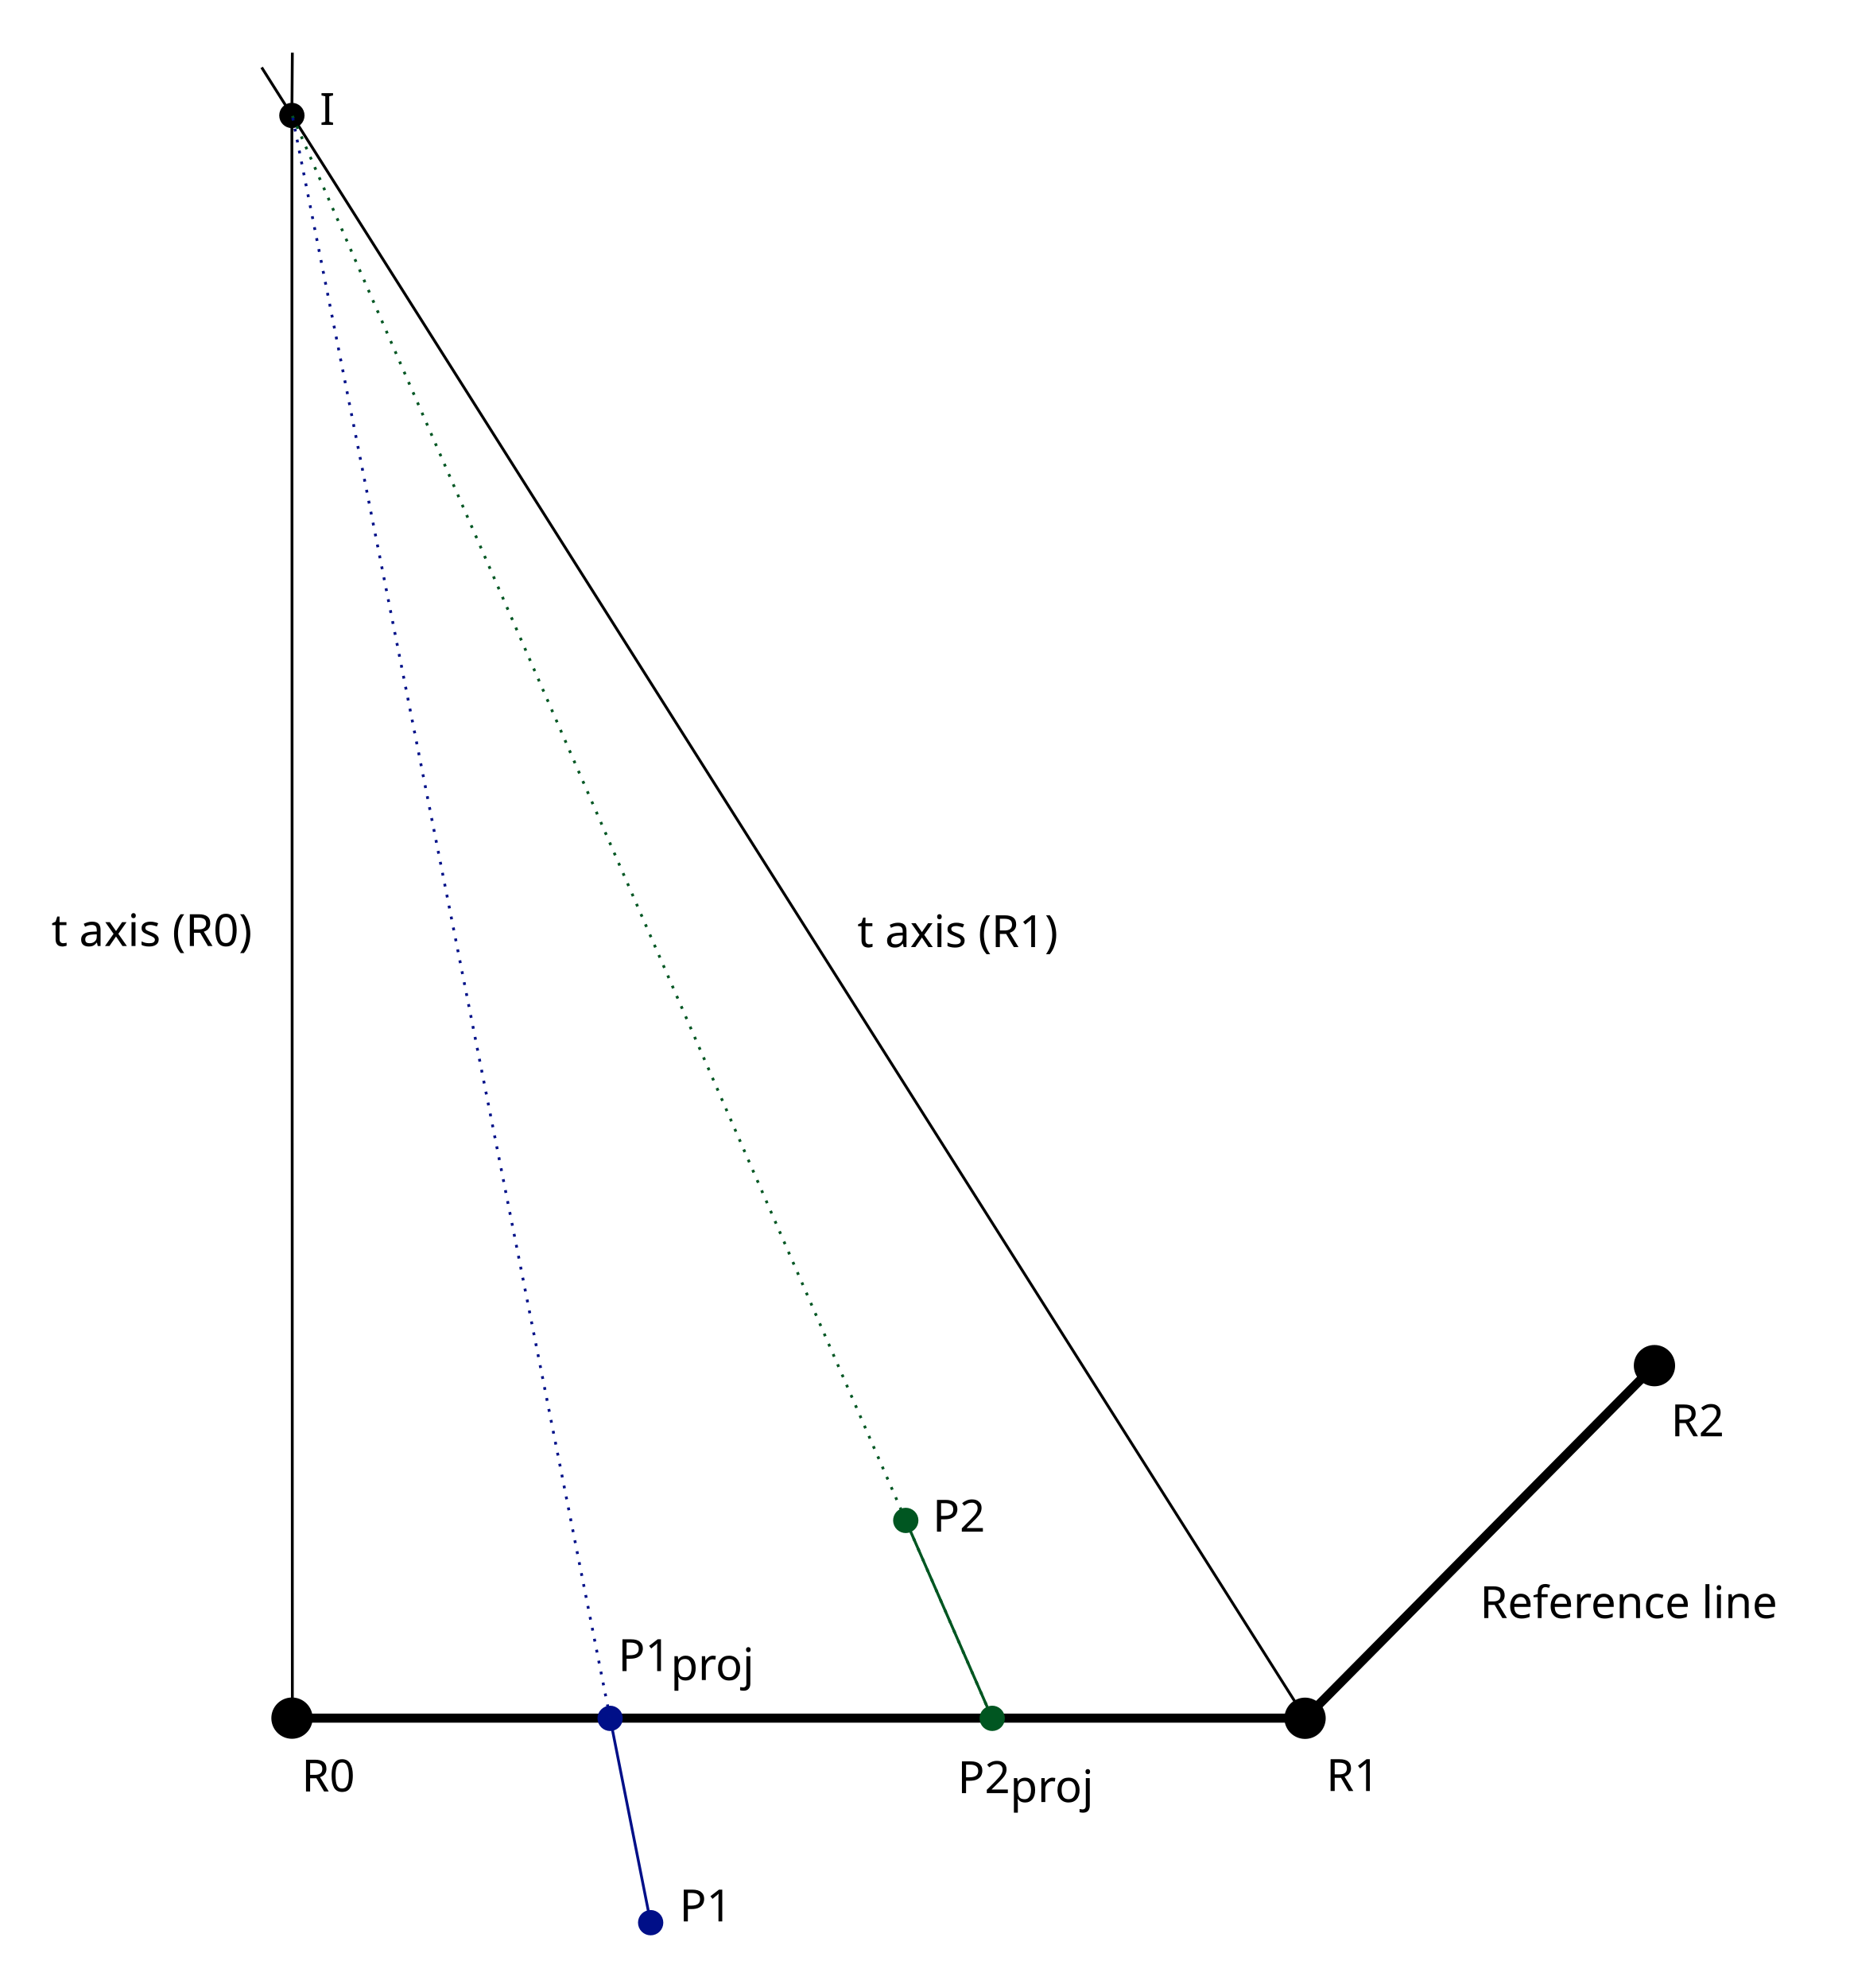
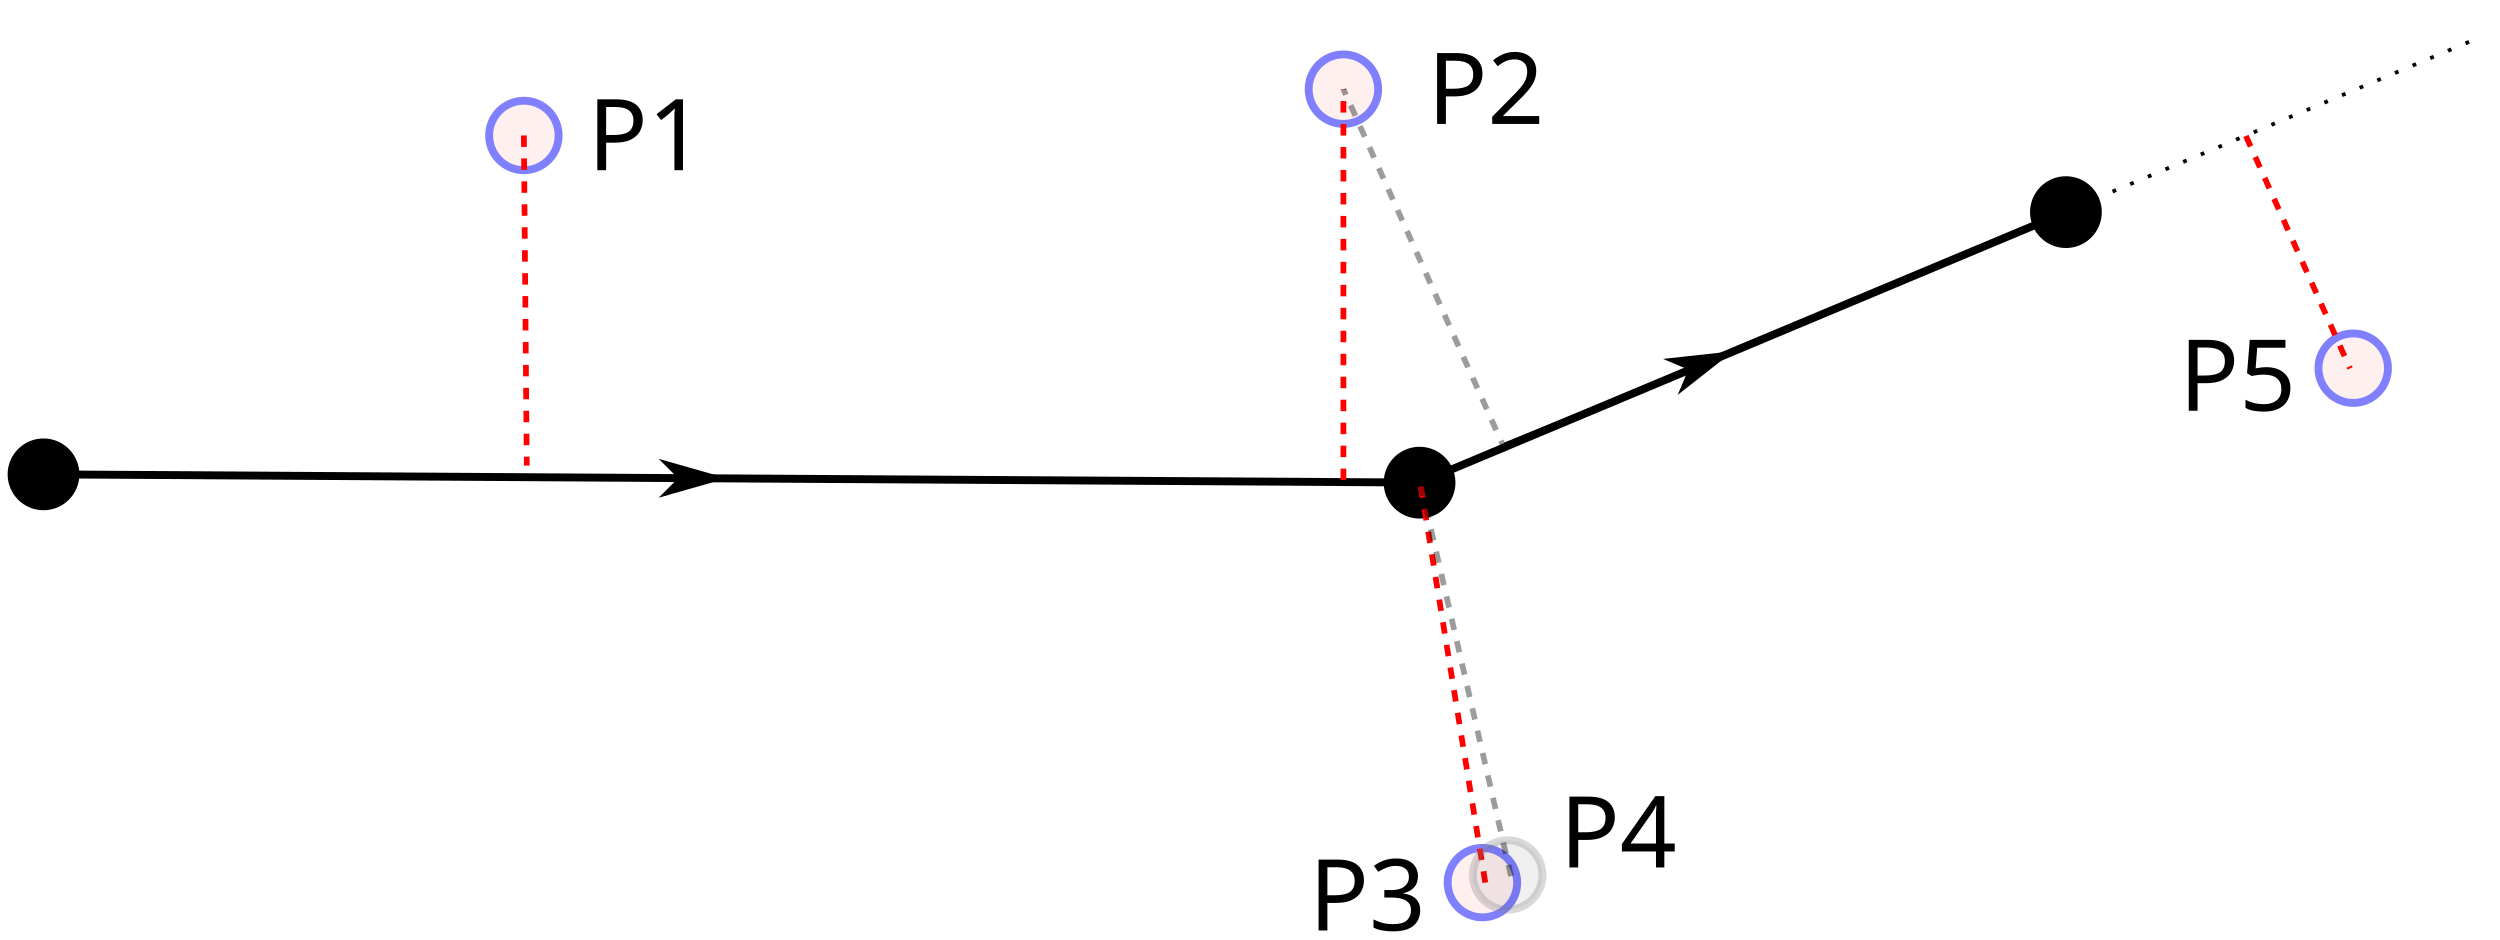
- <svg xmlns="http://www.w3.org/2000/svg" width="175.603mm" height="188.718mm" viewBox="0 0 175.603 188.718" version="1.1" id="svg8">
+ <svg xmlns="http://www.w3.org/2000/svg" width="173.051mm" height="65.034mm" viewBox="0 0 173.051 65.034" version="1.1" id="svg8">
  <defs id="defs2">
-     <marker style="overflow:visible" id="marker1267" refX="0" refY="0" orient="auto">
-       <path transform="matrix(0.8,0,0,0.8,5.92,0.8)" style="fill:context-stroke;fill-rule:evenodd;stroke:context-stroke;stroke-width:1pt" d="m -2.5,-1 c 0,2.76 -2.24,5 -5,5 -2.76,0 -5,-2.24 -5,-5 0,-2.76 2.24,-5 5,-5 2.76,0 5,2.24 5,5 z" id="path1067" />
-     </marker>
-     <marker style="overflow:visible" id="marker5074" refX="0" refY="0" orient="auto">
-       <path transform="matrix(0.4,0,0,0.4,2.96,0.4)" style="fill:#005621;fill-opacity:1;fill-rule:evenodd;stroke:#005621;stroke-width:1pt;stroke-opacity:1" d="m -2.5,-1 c 0,2.76 -2.24,5 -5,5 -2.76,0 -5,-2.24 -5,-5 0,-2.76 2.24,-5 5,-5 2.76,0 5,2.24 5,5 z" id="path5072" />
-     </marker>
-     <marker orient="auto" refY="0" refX="0" id="marker4940" style="overflow:visible">
-       <path id="path4938" d="m -2.5,-1 c 0,2.76 -2.24,5 -5,5 -2.76,0 -5,-2.24 -5,-5 0,-2.76 2.24,-5 5,-5 2.76,0 5,2.24 5,5 z" style="fill:#005621;fill-opacity:1;fill-rule:evenodd;stroke:#005621;stroke-width:1pt;stroke-opacity:1" transform="matrix(0.8,0,0,0.8,5.92,0.8)" />
+     <marker orient="auto" refY="0" refX="0" id="Arrow1Lend" style="overflow:visible">
+       <path id="path820" d="M 0,0 5,-5 -12.5,0 5,5 Z" style="fill:#000000;fill-opacity:1;fill-rule:evenodd;stroke:#000000;stroke-width:1pt;stroke-opacity:1" transform="matrix(-0.8,0,0,-0.8,-10,0)" />
    </marker>
    <marker orient="auto" refY="0" refX="0" id="DotL" style="overflow:visible">
-       <path id="path4595" d="m -2.5,-1 c 0,2.76 -2.24,5 -5,5 -2.76,0 -5,-2.24 -5,-5 0,-2.76 2.24,-5 5,-5 2.76,0 5,2.24 5,5 z" style="fill:#000f88;fill-opacity:1;fill-rule:evenodd;stroke:#000f88;stroke-width:1pt;stroke-opacity:1" transform="matrix(0.8,0,0,0.8,5.92,0.8)" />
+       <path id="path878" d="m -2.5,-1 c 0,2.76 -2.24,5 -5,5 -2.76,0 -5,-2.24 -5,-5 0,-2.76 2.24,-5 5,-5 2.76,0 5,2.24 5,5 z" style="fill:#000000;fill-opacity:1;fill-rule:evenodd;stroke:#000000;stroke-width:1pt;stroke-opacity:1" transform="matrix(0.8,0,0,0.8,5.92,0.8)" />
    </marker>
-     <marker orient="auto" refY="0" refX="0" id="marker4852" style="overflow:visible">
-       <path id="path4850" d="m -2.5,-1 c 0,2.76 -2.24,5 -5,5 -2.76,0 -5,-2.24 -5,-5 0,-2.76 2.24,-5 5,-5 2.76,0 5,2.24 5,5 z" style="fill:#000000;fill-opacity:1;fill-rule:evenodd;stroke:#000000;stroke-width:1pt;stroke-opacity:1" transform="matrix(0.4,0,0,0.4,2.96,0.4)" />
-     </marker>
-     <marker orient="auto" refY="0" refX="0" id="marker4818" style="overflow:visible">
-       <path id="path4816" d="m -2.5,-1 c 0,2.76 -2.24,5 -5,5 -2.76,0 -5,-2.24 -5,-5 0,-2.76 2.24,-5 5,-5 2.76,0 5,2.24 5,5 z" style="fill:#000000;fill-opacity:1;fill-rule:evenodd;stroke:#000000;stroke-width:1pt;stroke-opacity:1" transform="matrix(0.4,0,0,0.4,2.96,0.4)" />
-     </marker>
-     <marker orient="auto" refY="0" refX="0" id="DotM" style="overflow:visible">
-       <path id="path4598" d="m -2.5,-1 c 0,2.76 -2.24,5 -5,5 -2.76,0 -5,-2.24 -5,-5 0,-2.76 2.24,-5 5,-5 2.76,0 5,2.24 5,5 z" style="fill:#000000;fill-opacity:1;fill-rule:evenodd;stroke:#000000;stroke-width:1pt;stroke-opacity:1" transform="matrix(0.4,0,0,0.4,2.96,0.4)" />
+     <marker orient="auto" refY="0" refX="0" id="Arrow1Lend-9" style="overflow:visible">
+       <path id="path820-8" d="M 0,0 5,-5 -12.5,0 5,5 Z" style="fill:#000000;fill-opacity:1;fill-rule:evenodd;stroke:#000000;stroke-width:1pt;stroke-opacity:1" transform="matrix(-0.8,0,0,-0.8,-10,0)" />
    </marker>
  </defs>
-   <g id="layer1" transform="translate(-8.60074,-63.83673)">
-     <path style="fill:none;stroke:#000000;stroke-width:0.865;stroke-linecap:butt;stroke-linejoin:miter;stroke-miterlimit:4;stroke-dasharray:none;stroke-opacity:1;marker-start:url(#DotM);marker-mid:url(#marker4818);marker-end:url(#marker4852)" d="m 36.36,226.937 h 96.189 l 33.168,-33.486" id="path3721" />
-     <path style="fill:none;stroke:#000000;stroke-width:0.265px;stroke-linecap:butt;stroke-linejoin:miter;stroke-opacity:1;marker-mid:url(#marker1267)" d="m 36.36,226.937 -0.045,-152.161 0.045,-5.937" id="path3723" />
-     <path style="fill:none;stroke:#000000;stroke-width:0.265px;stroke-linecap:butt;stroke-linejoin:miter;stroke-opacity:1" d="M 132.548,226.937 33.445,70.238" id="path3725" />
-     <path style="fill:none;stroke:#000f88;stroke-width:0.265;stroke-linecap:butt;stroke-linejoin:miter;stroke-miterlimit:4;stroke-dasharray:none;stroke-opacity:1;marker-start:url(#DotL);marker-end:url(#DotL)" d="M 70.377,246.333 66.53,226.937" id="path4896" />
-     <path style="fill:none;stroke:#005621;stroke-width:0.265;stroke-linecap:butt;stroke-linejoin:miter;stroke-miterlimit:4;stroke-dasharray:none;stroke-opacity:1;marker-start:url(#marker4940);marker-end:url(#marker4940)" d="M 102.803,226.937 94.595,208.149" id="path4936" />
-     <path style="fill:none;stroke:#005622;stroke-width:0.265;stroke-linecap:butt;stroke-linejoin:miter;stroke-miterlimit:4;stroke-dasharray:0.265, 0.795;stroke-dashoffset:0;stroke-opacity:1" d="M 36.36,74.846 102.803,226.937" id="path5044" />
-     <path style="fill:none;stroke:#001088;stroke-width:0.265;stroke-linecap:butt;stroke-linejoin:miter;stroke-miterlimit:4;stroke-dasharray:0.265, 0.794;stroke-dashoffset:0;stroke-opacity:1" d="M 66.53,226.937 36.36,74.846" id="path5046" />
-     <text xml:space="preserve" style="font-style:normal;font-variant:normal;font-weight:normal;font-stretch:normal;font-size:4.233px;line-height:1.25;font-family:sans-serif;-inkscape-font-specification:'sans-serif, Normal';font-variant-ligatures:normal;font-variant-caps:normal;font-variant-numeric:normal;font-variant-east-asian:normal;letter-spacing:0px;word-spacing:0px;fill:#000000;fill-opacity:1;stroke:none;stroke-width:0.265" x="73.119" y="246.236" id="text5180">
-       <tspan id="tspan5178" x="73.119" y="246.236" style="font-style:normal;font-variant:normal;font-weight:normal;font-stretch:normal;font-size:4.233px;font-family:sans-serif;-inkscape-font-specification:'sans-serif, Normal';font-variant-ligatures:normal;font-variant-caps:normal;font-variant-numeric:normal;font-variant-east-asian:normal;stroke-width:0.265">P1</tspan>
+   <g id="layer1" transform="translate(4.323335,-69.35006)">
+     <path style="fill:none;fill-rule:evenodd;stroke:#000000;stroke-width:0.548;stroke-linecap:butt;stroke-linejoin:miter;stroke-miterlimit:15;stroke-dasharray:none;stroke-dashoffset:0;stroke-opacity:1;marker-start:url(#DotL);marker-mid:url(#DotL);marker-end:url(#DotL);paint-order:normal" d="M -1.268,102.185 93.982,102.752 138.721,84.017" id="path815" />
+     <circle style="fill:#ff0000;fill-opacity:0.059;fill-rule:evenodd;stroke:#8080ff;stroke-width:0.548;stroke-miterlimit:15;stroke-dasharray:none;stroke-dashoffset:0;stroke-opacity:1;paint-order:normal" id="path3247" cx="98.29" cy="130.445" r="2.405" />
+     <circle style="fill:#ff0000;fill-opacity:0.059;fill-rule:evenodd;stroke:#8080ff;stroke-width:0.548;stroke-miterlimit:15;stroke-dasharray:none;stroke-dashoffset:0;stroke-opacity:1;paint-order:normal" id="path3247-3" cx="88.668" cy="75.521" r="2.405" />
+     <circle style="fill:#ff0000;fill-opacity:0.059;fill-rule:evenodd;stroke:#8080ff;stroke-width:0.548;stroke-miterlimit:15;stroke-dasharray:none;stroke-dashoffset:0;stroke-opacity:1;paint-order:normal" id="path3247-6" cx="31.94" cy="78.728" r="2.405" />
+     <path style="fill:none;fill-rule:evenodd;stroke:#ff0000;stroke-width:0.397;stroke-linecap:butt;stroke-linejoin:miter;stroke-miterlimit:4;stroke-dasharray:0.794, 0.794;stroke-dashoffset:0;stroke-opacity:1" d="m 98.49,130.445 -4.508,-27.693" id="path3290" />
+     <path style="fill:none;fill-rule:evenodd;stroke:#ff0000;stroke-width:0.397;stroke-linecap:butt;stroke-linejoin:miter;stroke-miterlimit:4;stroke-dasharray:0.794, 0.794;stroke-dashoffset:0;stroke-opacity:1" d="m 31.94,78.728 0.2,22.852" id="path3292" />
+     <path style="fill:none;fill-rule:evenodd;stroke:#ff0000;stroke-width:0.397;stroke-linecap:butt;stroke-linejoin:miter;stroke-miterlimit:4;stroke-dasharray:0.795, 0.795;stroke-dashoffset:0;stroke-opacity:1" d="m 88.668,102.582 -10e-7,-27.061" id="path3294" />
+     <path style="fill:none;fill-rule:evenodd;stroke:#000000;stroke-width:0.397;stroke-linecap:butt;stroke-linejoin:miter;stroke-miterlimit:4;stroke-dasharray:0.795, 0.795;stroke-dashoffset:0;stroke-opacity:0.387" d="M 99.893,100.578 88.668,75.521" id="path3296" />
+     <text xml:space="preserve" style="font-style:normal;font-variant:normal;font-weight:normal;font-stretch:normal;font-size:7.938px;line-height:125%;font-family:'Courier 10 Pitch';-inkscape-font-specification:'Courier 10 Pitch, Normal';text-align:start;letter-spacing:0px;word-spacing:0px;writing-mode:lr-tb;text-anchor:start;fill:#000000;fill-opacity:1;stroke:none;stroke-width:0.397px;stroke-linecap:butt;stroke-linejoin:miter;stroke-opacity:1" x="94.481" y="77.927" id="text3662">
+       <tspan id="tspan3660" x="94.481" y="77.927" style="font-style:normal;font-variant:normal;font-weight:normal;font-stretch:normal;font-size:6.879px;font-family:sans-serif;-inkscape-font-specification:'sans-serif, Normal';font-variant-ligatures:normal;font-variant-caps:normal;font-variant-numeric:normal;font-feature-settings:normal;text-align:start;writing-mode:lr-tb;text-anchor:start;stroke-width:0.397px">P2</tspan>
    </text>
-     <text xml:space="preserve" style="font-style:normal;font-variant:normal;font-weight:normal;font-stretch:normal;font-size:4.233px;line-height:1.25;font-family:sans-serif;-inkscape-font-specification:'sans-serif, Normal';font-variant-ligatures:normal;font-variant-caps:normal;font-variant-numeric:normal;font-variant-east-asian:normal;letter-spacing:0px;word-spacing:0px;fill:#000000;fill-opacity:1;stroke:none;stroke-width:0.265" x="97.161" y="209.234" id="text5184">
-       <tspan id="tspan5182" x="97.161" y="209.234" style="font-style:normal;font-variant:normal;font-weight:normal;font-stretch:normal;font-size:4.233px;font-family:sans-serif;-inkscape-font-specification:'sans-serif, Normal';font-variant-ligatures:normal;font-variant-caps:normal;font-variant-numeric:normal;font-variant-east-asian:normal;stroke-width:0.265">P2</tspan>
+     <text xml:space="preserve" style="font-style:normal;font-variant:normal;font-weight:normal;font-stretch:normal;font-size:7.938px;line-height:125%;font-family:'Courier 10 Pitch';-inkscape-font-specification:'Courier 10 Pitch, Normal';text-align:start;letter-spacing:0px;word-spacing:0px;writing-mode:lr-tb;text-anchor:start;fill:#000000;fill-opacity:1;stroke:none;stroke-width:0.397px;stroke-linecap:butt;stroke-linejoin:miter;stroke-opacity:1" x="86.277" y="133.758" id="text3666">
+       <tspan id="tspan3664" x="86.277" y="133.758" style="font-style:normal;font-variant:normal;font-weight:normal;font-stretch:normal;font-size:6.879px;font-family:sans-serif;-inkscape-font-specification:'sans-serif, Normal';font-variant-ligatures:normal;font-variant-caps:normal;font-variant-numeric:normal;font-feature-settings:normal;text-align:start;writing-mode:lr-tb;text-anchor:start;stroke-width:0.397px">P3</tspan>
    </text>
-     <text xml:space="preserve" style="font-style:normal;font-variant:normal;font-weight:normal;font-stretch:normal;font-size:4.233px;line-height:1.25;font-family:sans-serif;-inkscape-font-specification:'sans-serif, Normal';font-variant-ligatures:normal;font-variant-caps:normal;font-variant-numeric:normal;font-variant-east-asian:normal;letter-spacing:0px;word-spacing:0px;fill:#000000;fill-opacity:1;stroke:none;stroke-width:0.265" x="38.956" y="75.694" id="text5206">
-       <tspan id="tspan5204" x="38.956" y="75.694" style="font-style:normal;font-variant:normal;font-weight:normal;font-stretch:normal;font-size:4.233px;font-family:sans-serif;-inkscape-font-specification:'sans-serif, Normal';font-variant-ligatures:normal;font-variant-caps:normal;font-variant-numeric:normal;font-variant-east-asian:normal;stroke-width:0.265">I</tspan>
+     <text xml:space="preserve" style="font-style:normal;font-variant:normal;font-weight:normal;font-stretch:normal;font-size:6.879px;line-height:125%;font-family:'Courier 10 Pitch';-inkscape-font-specification:'Courier 10 Pitch, Normal';font-variant-ligatures:normal;font-variant-caps:normal;font-variant-numeric:normal;font-feature-settings:normal;text-align:start;letter-spacing:0px;word-spacing:0px;writing-mode:lr-tb;text-anchor:start;fill:#000000;fill-opacity:1;stroke:none;stroke-width:0.397px;stroke-linecap:butt;stroke-linejoin:miter;stroke-opacity:1" x="36.35" y="81.134" id="text3670">
+       <tspan id="tspan3668" x="36.35" y="81.134" style="font-style:normal;font-variant:normal;font-weight:normal;font-stretch:normal;font-size:6.879px;font-family:sans-serif;-inkscape-font-specification:'sans-serif, Normal';font-variant-ligatures:normal;font-variant-caps:normal;font-variant-numeric:normal;font-feature-settings:normal;text-align:start;writing-mode:lr-tb;text-anchor:start;stroke-width:0.397px">P1</tspan>
    </text>
-     <text xml:space="preserve" style="font-style:normal;font-variant:normal;font-weight:normal;font-stretch:normal;font-size:4.233px;line-height:1.25;font-family:sans-serif;-inkscape-font-specification:'sans-serif, Normal';font-variant-ligatures:normal;font-variant-caps:normal;font-variant-numeric:normal;font-variant-east-asian:normal;letter-spacing:0px;word-spacing:0px;baseline-shift:baseline;fill:#000000;fill-opacity:1;stroke:none;stroke-width:0.265" x="67.296" y="222.47" id="text5210">
-       <tspan id="tspan5208" x="67.296" y="222.47" style="font-style:normal;font-variant:normal;font-weight:normal;font-stretch:normal;font-size:4.233px;font-family:sans-serif;-inkscape-font-specification:'sans-serif, Normal';font-variant-ligatures:normal;font-variant-caps:normal;font-variant-numeric:normal;font-variant-east-asian:normal">P1<tspan style="font-style:normal;font-variant:normal;font-weight:normal;font-stretch:normal;font-size:4.233px;font-family:sans-serif;-inkscape-font-specification:'sans-serif, Normal';font-variant-ligatures:normal;font-variant-caps:normal;font-variant-numeric:normal;font-variant-east-asian:normal;baseline-shift:sub" id="tspan5212">proj</tspan>
-       </tspan>
+     <circle style="fill:#000000;fill-opacity:0.059;fill-rule:evenodd;stroke:#808083;stroke-width:0.548;stroke-miterlimit:15;stroke-dasharray:none;stroke-dashoffset:0;stroke-opacity:0.298;paint-order:normal" id="path3247-7" cx="100.04" cy="129.917" r="2.405" />
+     <path style="fill:none;fill-rule:evenodd;stroke:#000000;stroke-width:0.397;stroke-linecap:butt;stroke-linejoin:miter;stroke-miterlimit:4;stroke-dasharray:0.795, 0.795;stroke-dashoffset:0;stroke-opacity:0.387" d="M 100.272,129.995 93.982,102.752" id="path3296-0" />
+     <text xml:space="preserve" style="font-style:normal;font-variant:normal;font-weight:normal;font-stretch:normal;font-size:7.938px;line-height:125%;font-family:'Courier 10 Pitch';-inkscape-font-specification:'Courier 10 Pitch, Normal';text-align:start;letter-spacing:0px;word-spacing:0px;writing-mode:lr-tb;text-anchor:start;fill:#000000;fill-opacity:1;stroke:none;stroke-width:0.397px;stroke-linecap:butt;stroke-linejoin:miter;stroke-opacity:1" x="103.641" y="129.401" id="text3666-8">
+       <tspan id="tspan3664-1" x="103.641" y="129.401" style="font-style:normal;font-variant:normal;font-weight:normal;font-stretch:normal;font-size:6.879px;font-family:sans-serif;-inkscape-font-specification:'sans-serif, Normal';font-variant-ligatures:normal;font-variant-caps:normal;font-variant-numeric:normal;font-feature-settings:normal;text-align:start;writing-mode:lr-tb;text-anchor:start;stroke-width:0.397px">P4</tspan>
    </text>
-     <text xml:space="preserve" style="font-style:normal;font-variant:normal;font-weight:normal;font-stretch:normal;font-size:4.233px;line-height:1.25;font-family:sans-serif;-inkscape-font-specification:'sans-serif, Normal';font-variant-ligatures:normal;font-variant-caps:normal;font-variant-numeric:normal;font-variant-east-asian:normal;letter-spacing:0px;word-spacing:0px;baseline-shift:baseline;fill:#000000;fill-opacity:1;stroke:none;stroke-width:0.265" x="99.53" y="234.053" id="text5210-1">
-       <tspan id="tspan5208-5" x="99.53" y="234.053" style="font-style:normal;font-variant:normal;font-weight:normal;font-stretch:normal;font-size:4.233px;font-family:sans-serif;-inkscape-font-specification:'sans-serif, Normal';font-variant-ligatures:normal;font-variant-caps:normal;font-variant-numeric:normal;font-variant-east-asian:normal;stroke-width:0.265">P2<tspan style="font-style:normal;font-variant:normal;font-weight:normal;font-stretch:normal;font-size:4.233px;font-family:sans-serif;-inkscape-font-specification:'sans-serif, Normal';font-variant-ligatures:normal;font-variant-caps:normal;font-variant-numeric:normal;font-variant-east-asian:normal;baseline-shift:sub;stroke-width:0.265" id="tspan5212-1">proj</tspan>
-       </tspan>
+     <circle style="fill:#ff0000;fill-opacity:0.059;fill-rule:evenodd;stroke:#8080ff;stroke-width:0.548;stroke-miterlimit:15;stroke-dasharray:none;stroke-dashoffset:0;stroke-opacity:1;paint-order:normal" id="path3247-3-5" cx="158.567" cy="94.836" r="2.405" />
+     <text xml:space="preserve" style="font-style:normal;font-variant:normal;font-weight:normal;font-stretch:normal;font-size:7.938px;line-height:125%;font-family:'Courier 10 Pitch';-inkscape-font-specification:'Courier 10 Pitch, Normal';text-align:start;letter-spacing:0px;word-spacing:0px;writing-mode:lr-tb;text-anchor:start;fill:#000000;fill-opacity:1;stroke:none;stroke-width:0.397px;stroke-linecap:butt;stroke-linejoin:miter;stroke-opacity:1" x="146.511" y="97.781" id="text3666-8-6">
+       <tspan id="tspan3664-1-5" x="146.511" y="97.781" style="font-style:normal;font-variant:normal;font-weight:normal;font-stretch:normal;font-size:6.879px;font-family:sans-serif;-inkscape-font-specification:'sans-serif, Normal';font-variant-ligatures:normal;font-variant-caps:normal;font-variant-numeric:normal;font-feature-settings:normal;text-align:start;writing-mode:lr-tb;text-anchor:start;stroke-width:0.397px">P5</tspan>
    </text>
-     <text xml:space="preserve" style="font-style:normal;font-variant:normal;font-weight:normal;font-stretch:normal;font-size:4.233px;line-height:1.25;font-family:sans-serif;-inkscape-font-specification:'sans-serif, Normal';font-variant-ligatures:normal;font-variant-caps:normal;font-variant-numeric:normal;font-variant-east-asian:normal;letter-spacing:0px;word-spacing:0px;fill:#000000;fill-opacity:1;stroke:none;stroke-width:0.265" x="37.25" y="233.902" id="text7745">
-       <tspan id="tspan7743" style="font-style:normal;font-variant:normal;font-weight:normal;font-stretch:normal;font-size:4.233px;font-family:sans-serif;-inkscape-font-specification:'sans-serif, Normal';font-variant-ligatures:normal;font-variant-caps:normal;font-variant-numeric:normal;font-variant-east-asian:normal;stroke-width:0.265" x="37.25" y="233.902">R0</tspan>
-     </text>
-     <text xml:space="preserve" style="font-style:normal;font-variant:normal;font-weight:normal;font-stretch:normal;font-size:4.233px;line-height:1.25;font-family:sans-serif;-inkscape-font-specification:'sans-serif, Normal';font-variant-ligatures:normal;font-variant-caps:normal;font-variant-numeric:normal;font-variant-east-asian:normal;letter-spacing:0px;word-spacing:0px;fill:#000000;fill-opacity:1;stroke:none;stroke-width:0.265" x="134.535" y="233.853" id="text7745-6">
-       <tspan id="tspan7743-4" style="font-style:normal;font-variant:normal;font-weight:normal;font-stretch:normal;font-size:4.233px;font-family:sans-serif;-inkscape-font-specification:'sans-serif, Normal';font-variant-ligatures:normal;font-variant-caps:normal;font-variant-numeric:normal;font-variant-east-asian:normal;stroke-width:0.265" x="134.535" y="233.853">R1</tspan>
-     </text>
-     <text xml:space="preserve" style="font-style:normal;font-variant:normal;font-weight:normal;font-stretch:normal;font-size:4.233px;line-height:1.25;font-family:sans-serif;-inkscape-font-specification:'sans-serif, Normal';font-variant-ligatures:normal;font-variant-caps:normal;font-variant-numeric:normal;font-variant-east-asian:normal;letter-spacing:0px;word-spacing:0px;fill:#000000;fill-opacity:1;stroke:none;stroke-width:0.265" x="167.261" y="200.181" id="text7745-3">
-       <tspan id="tspan7743-3" style="font-style:normal;font-variant:normal;font-weight:normal;font-stretch:normal;font-size:4.233px;font-family:sans-serif;-inkscape-font-specification:'sans-serif, Normal';font-variant-ligatures:normal;font-variant-caps:normal;font-variant-numeric:normal;font-variant-east-asian:normal;stroke-width:0.265" x="167.261" y="200.181">R2</tspan>
-     </text>
-     <text xml:space="preserve" style="font-style:normal;font-variant:normal;font-weight:normal;font-stretch:normal;font-size:4.233px;line-height:1.25;font-family:sans-serif;-inkscape-font-specification:'sans-serif, Normal';font-variant-ligatures:normal;font-variant-caps:normal;font-variant-numeric:normal;font-variant-east-asian:normal;letter-spacing:0px;word-spacing:0px;fill:#000000;fill-opacity:1;stroke:none;stroke-width:0.265" x="149.126" y="217.434" id="text21757">
-       <tspan id="tspan21755" style="font-style:normal;font-variant:normal;font-weight:normal;font-stretch:normal;font-size:4.233px;font-family:sans-serif;-inkscape-font-specification:'sans-serif, Normal';font-variant-ligatures:normal;font-variant-caps:normal;font-variant-numeric:normal;font-variant-east-asian:normal;stroke-width:0.265" x="149.126" y="217.434" rotate="0 0 0 0 0 0 0 0 0 0 0 0 0 0 0">Reference line</tspan>
-     </text>
-     <text xml:space="preserve" style="font-style:normal;font-variant:normal;font-weight:normal;font-stretch:normal;font-size:4.233px;line-height:1.25;font-family:sans-serif;-inkscape-font-specification:'sans-serif, Normal';font-variant-ligatures:normal;font-variant-caps:normal;font-variant-numeric:normal;font-variant-east-asian:normal;letter-spacing:0px;word-spacing:0px;fill:#000000;fill-opacity:1;stroke:none;stroke-width:0.265" x="90.01" y="153.746" id="text21757-3">
-       <tspan id="tspan21755-6" style="font-style:normal;font-variant:normal;font-weight:normal;font-stretch:normal;font-size:4.233px;font-family:sans-serif;-inkscape-font-specification:'sans-serif, Normal';font-variant-ligatures:normal;font-variant-caps:normal;font-variant-numeric:normal;font-variant-east-asian:normal;stroke-width:0.265" x="90.01" y="153.746" rotate="0 0 0 0 0 0 0 0 0 0 0 0">t axis (R1)</tspan>
-     </text>
-     <text xml:space="preserve" style="font-style:normal;font-variant:normal;font-weight:normal;font-stretch:normal;font-size:4.233px;line-height:1.25;font-family:sans-serif;-inkscape-font-specification:'sans-serif, Normal';font-variant-ligatures:normal;font-variant-caps:normal;font-variant-numeric:normal;font-variant-east-asian:normal;letter-spacing:0px;word-spacing:0px;fill:#000000;fill-opacity:1;stroke:none;stroke-width:0.265" x="13.487" y="153.643" id="text21757-3-7">
-       <tspan id="tspan21755-6-5" style="font-style:normal;font-variant:normal;font-weight:normal;font-stretch:normal;font-size:4.233px;font-family:sans-serif;-inkscape-font-specification:'sans-serif, Normal';font-variant-ligatures:normal;font-variant-caps:normal;font-variant-numeric:normal;font-variant-east-asian:normal;stroke-width:0.265" x="13.487" y="153.643" rotate="0 0 0 0 0 0 0 0 0 0 0 0">t axis (R0)</tspan>
-     </text>
+     <path style="fill:none;fill-rule:evenodd;stroke:#ff0000;stroke-width:0.397;stroke-linecap:butt;stroke-linejoin:miter;stroke-miterlimit:4;stroke-dasharray:0.795, 0.795;stroke-dashoffset:0;stroke-opacity:1" d="m 151.138,78.76 7.21,16.092" id="path3294-7" />
+     <path style="fill:none;fill-rule:evenodd;stroke:#000000;stroke-width:0.265;stroke-linecap:butt;stroke-linejoin:miter;stroke-miterlimit:4;stroke-dasharray:none;stroke-opacity:1;marker-end:url(#Arrow1Lend)" d="m 29.08,102.456 h 16.387" id="path8045" />
+     <flowRoot xml:space="preserve" id="flowRoot8069" style="fill:black;stroke:none;stroke-opacity:1;stroke-width:1px;stroke-linejoin:miter;stroke-linecap:butt;fill-opacity:1;font-family:'Courier 10 Pitch';font-style:normal;font-weight:normal;font-size:20px;line-height:125%;letter-spacing:0px;word-spacing:0px;-inkscape-font-specification:'Courier 10 Pitch, Normal';font-stretch:normal;font-variant:normal;text-anchor:start;text-align:start;writing-mode:lr">
+       <flowRegion id="flowRegion8071">
+         <rect id="rect8073" width="87.124" height="33.859" x="50.788" y="159.5" />
+       </flowRegion>
+       <flowPara id="flowPara8075" />
+     </flowRoot>
+     <path style="fill:none;fill-rule:evenodd;stroke:#000000;stroke-width:0.265;stroke-linecap:butt;stroke-linejoin:miter;stroke-miterlimit:4;stroke-dasharray:none;stroke-opacity:1;marker-end:url(#Arrow1Lend-9)" d="M 99.839,100.113 115.183,93.856" id="path8045-8" />
+     <path style="fill:none;fill-rule:evenodd;stroke:#000000;stroke-width:0.265;stroke-linecap:butt;stroke-linejoin:miter;stroke-opacity:0.988;stroke-miterlimit:4;stroke-dasharray:0.265,1.06;stroke-dashoffset:0" d="M 166.586,72.248 97.005,101.46" id="path12238" />
  </g>
</svg>
